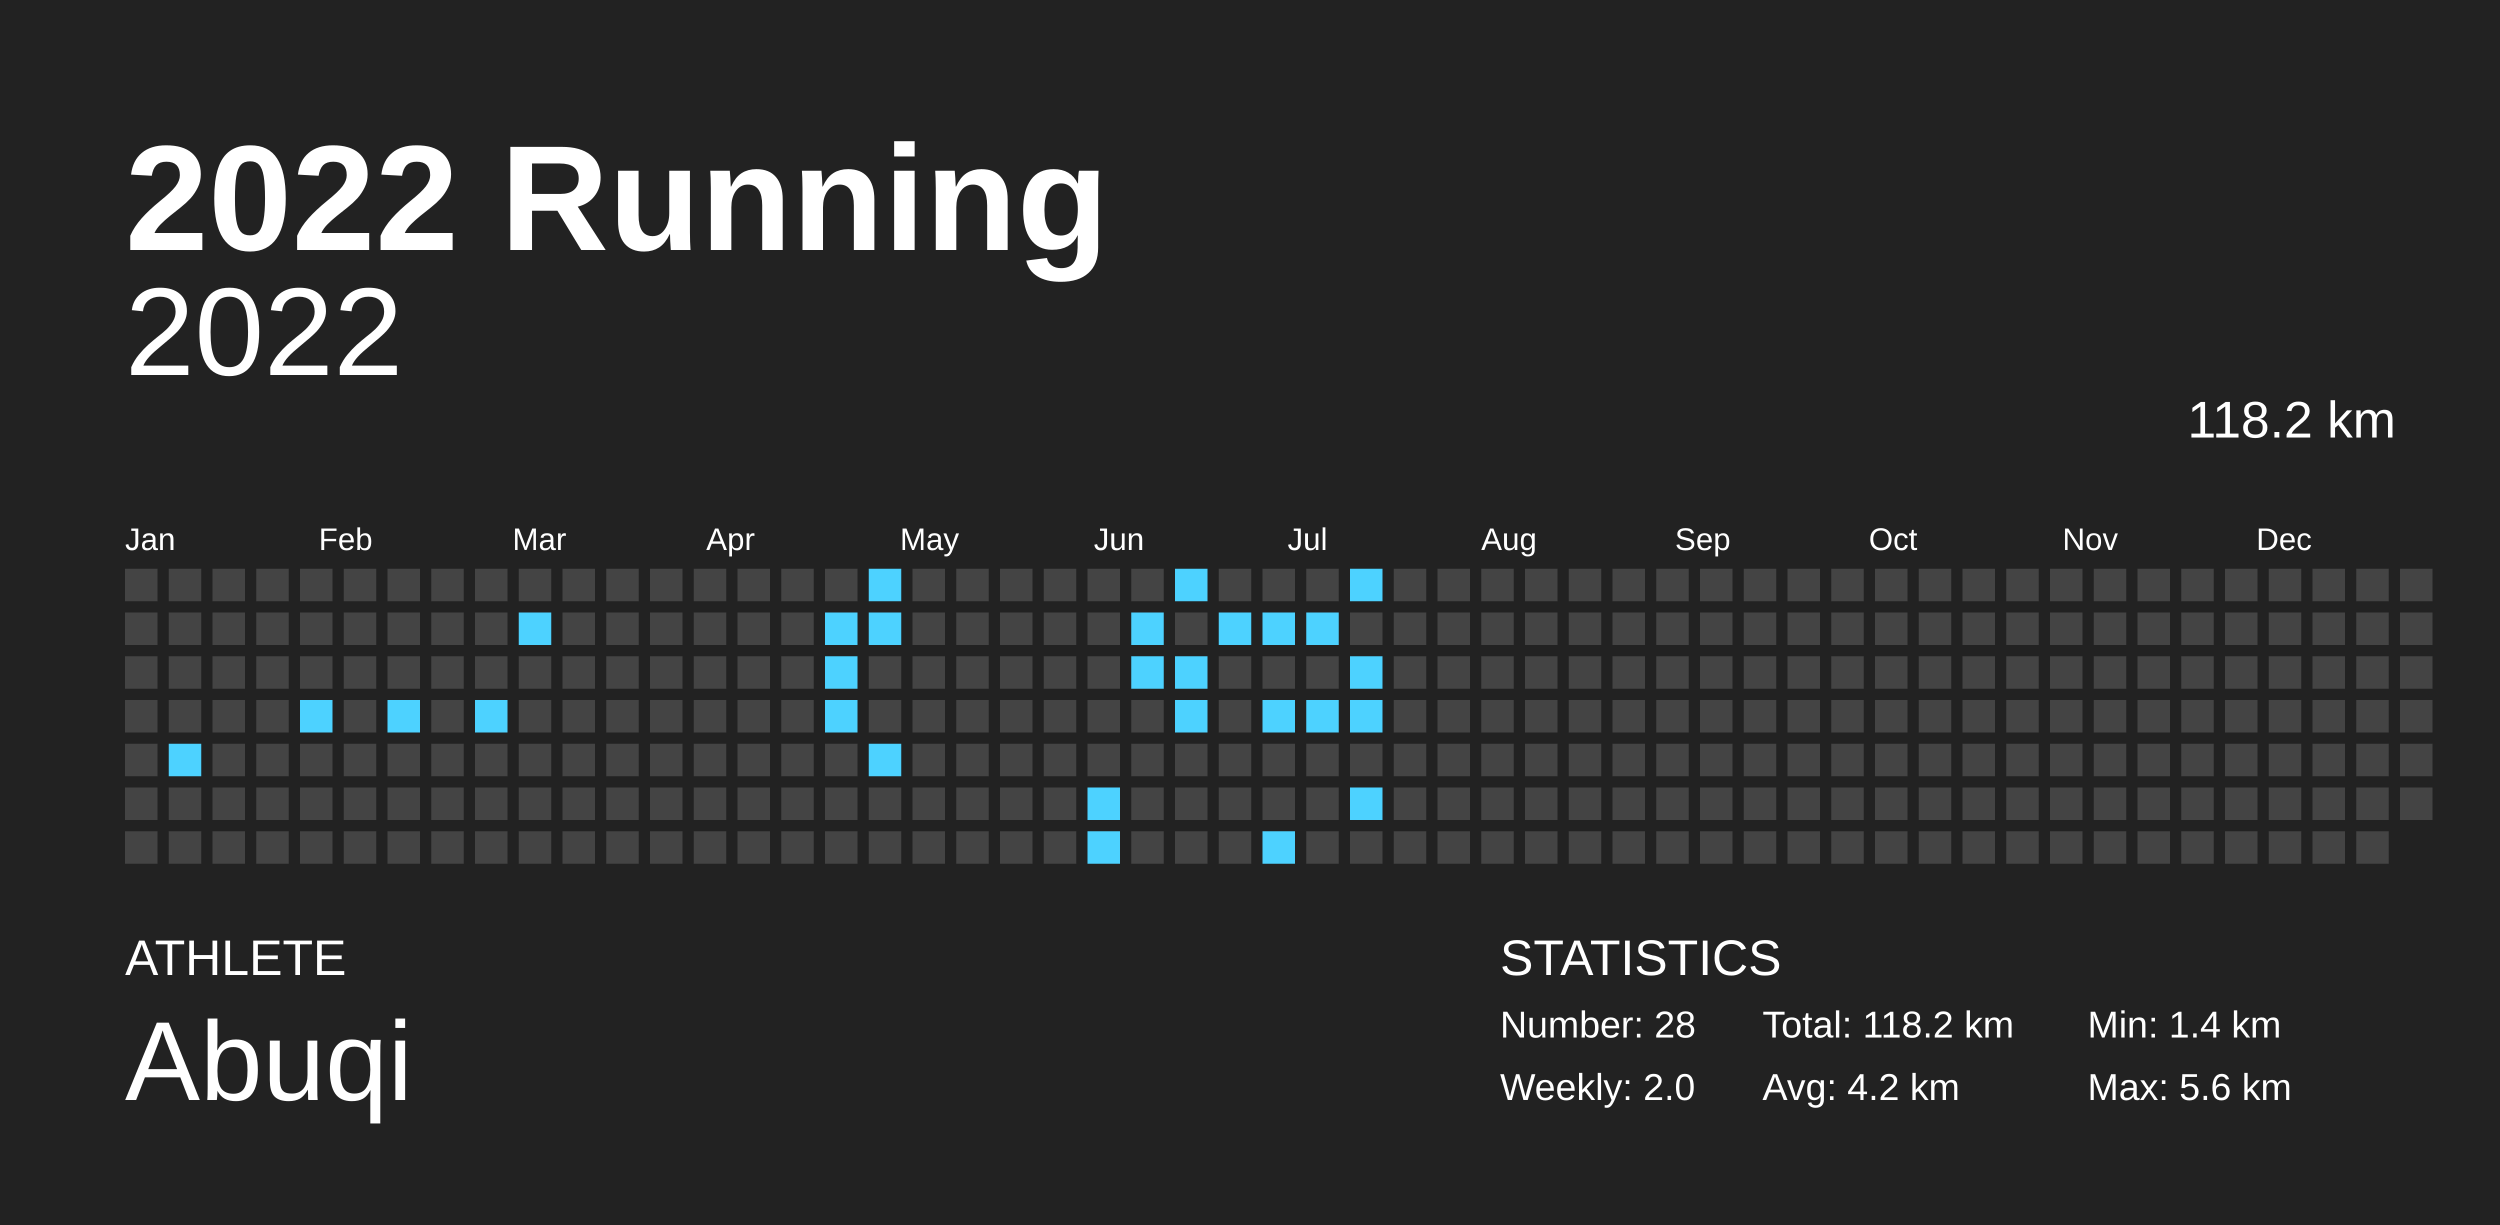
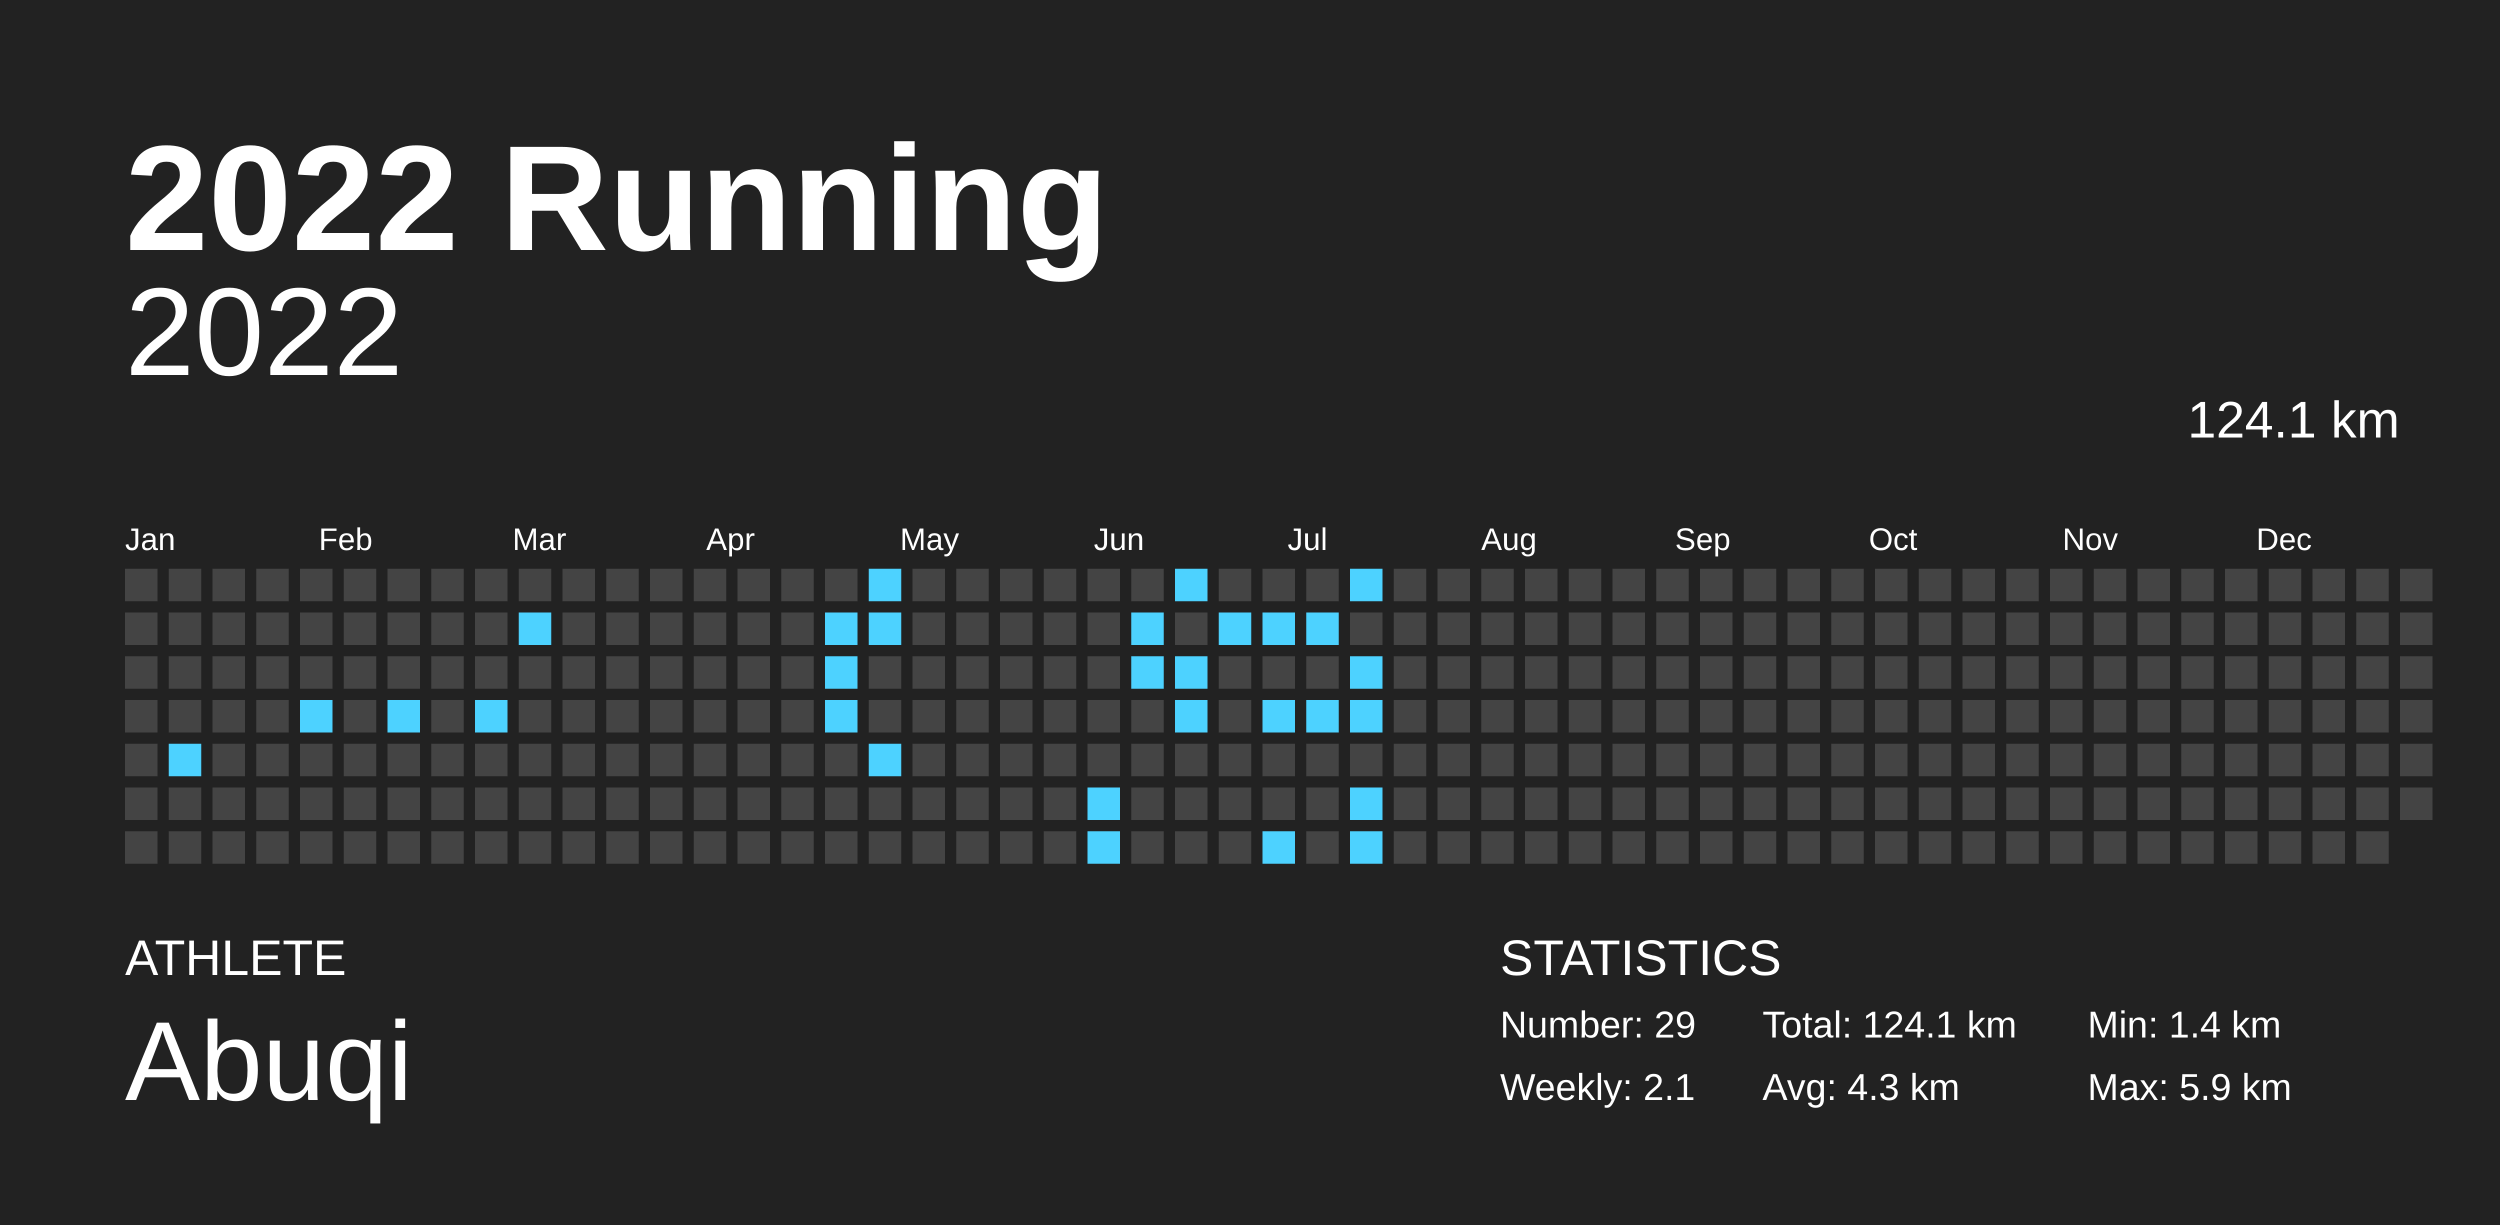
<svg xmlns="http://www.w3.org/2000/svg" baseProfile="full" height="98mm" version="1.1" viewBox="0,0,200,98" width="200mm">
  <defs />
  <rect fill="#222222" height="98" width="200" x="0" y="0" />
  <text fill="#FFFFFF" style="font-size:12px; font-family:Arial; font-weight:bold;" x="10" y="20">2022 Running</text>
  <text fill="#FFFFFF" style="font-size:4px; font-family:Arial" x="10" y="78">ATHLETE</text>
  <text fill="#FFFFFF" style="font-size:9px; font-family:Arial" x="10" y="88">Abuqi</text>
  <text fill="#FFFFFF" style="font-size:4px; font-family:Arial" x="120" y="78">STATISTICS</text>
-   <text fill="#FFFFFF" style="font-size:3px; font-family:Arial" x="120" y="83">Number: 28</text>
-   <text fill="#FFFFFF" style="font-size:3px; font-family:Arial" x="120" y="88">Weekly: 2.0</text>
-   <text fill="#FFFFFF" style="font-size:3px; font-family:Arial" x="141" y="83">Total: 118.2 km</text>
-   <text fill="#FFFFFF" style="font-size:3px; font-family:Arial" x="141" y="88">Avg: 4.2 km</text>
+   <text fill="#FFFFFF" style="font-size:3px; font-family:Arial" x="120" y="83">Number: 29</text>
+   <text fill="#FFFFFF" style="font-size:3px; font-family:Arial" x="120" y="88">Weekly: 2.1</text>
+   <text fill="#FFFFFF" style="font-size:3px; font-family:Arial" x="141" y="83">Total: 124.1 km</text>
+   <text fill="#FFFFFF" style="font-size:3px; font-family:Arial" x="141" y="88">Avg: 4.3 km</text>
  <text fill="#FFFFFF" style="font-size:3px; font-family:Arial" x="167" y="83">Min: 1.4 km</text>
-   <text fill="#FFFFFF" style="font-size:3px; font-family:Arial" x="167" y="88">Max: 5.6 km</text>
+   <text fill="#FFFFFF" style="font-size:3px; font-family:Arial" x="167" y="88">Max: 5.9 km</text>
  <text alignment-baseline="hanging" fill="#FFFFFF" style="font-size:10.0px; font-family:Arial;" x="10" y="30">2022</text>
-   <text alignment-baseline="hanging" fill="#FFFFFF" style="font-size:4.125px; font-family:Arial;" x="175" y="35">118.2 km</text>
+   <text alignment-baseline="hanging" fill="#FFFFFF" style="font-size:4.125px; font-family:Arial;" x="175" y="35">124.1 km</text>
  <text fill="#FFFFFF" style="font-size:2.5px; font-family:Arial" x="10.0" y="44">Jan</text>
  <text fill="#FFFFFF" style="font-size:2.5px; font-family:Arial" x="25.5" y="44">Feb</text>
  <text fill="#FFFFFF" style="font-size:2.5px; font-family:Arial" x="41.0" y="44">Mar</text>
  <text fill="#FFFFFF" style="font-size:2.5px; font-family:Arial" x="56.5" y="44">Apr</text>
  <text fill="#FFFFFF" style="font-size:2.5px; font-family:Arial" x="72.0" y="44">May</text>
  <text fill="#FFFFFF" style="font-size:2.5px; font-family:Arial" x="87.5" y="44">Jun</text>
  <text fill="#FFFFFF" style="font-size:2.5px; font-family:Arial" x="103.0" y="44">Jul</text>
  <text fill="#FFFFFF" style="font-size:2.5px; font-family:Arial" x="118.5" y="44">Aug</text>
  <text fill="#FFFFFF" style="font-size:2.5px; font-family:Arial" x="134.0" y="44">Sep</text>
  <text fill="#FFFFFF" style="font-size:2.5px; font-family:Arial" x="149.5" y="44">Oct</text>
  <text fill="#FFFFFF" style="font-size:2.5px; font-family:Arial" x="165.0" y="44">Nov</text>
  <text fill="#FFFFFF" style="font-size:2.5px; font-family:Arial" x="180.5" y="44">Dec</text>
  <rect fill="#444444" height="2.6" width="2.6" x="10.0" y="45.5" />
  <rect fill="#444444" height="2.6" width="2.6" x="10.0" y="49.0" />
  <rect fill="#444444" height="2.6" width="2.6" x="10.0" y="52.5" />
  <rect fill="#444444" height="2.6" width="2.6" x="10.0" y="56.0" />
  <rect fill="#444444" height="2.6" width="2.6" x="10.0" y="59.5" />
  <rect fill="#444444" height="2.6" width="2.6" x="10.0" y="63.0" />
  <rect fill="#444444" height="2.6" width="2.6" x="10.0" y="66.5" />
  <rect fill="#444444" height="2.6" width="2.6" x="13.5" y="45.5" />
  <rect fill="#444444" height="2.6" width="2.6" x="13.5" y="49.0" />
  <rect fill="#444444" height="2.6" width="2.6" x="13.5" y="52.5" />
  <rect fill="#444444" height="2.6" width="2.6" x="13.5" y="56.0" />
  <rect fill="#4dd2ff" height="2.6" width="2.6" x="13.5" y="59.5" />
  <rect fill="#444444" height="2.6" width="2.6" x="13.5" y="63.0" />
  <rect fill="#444444" height="2.6" width="2.6" x="13.5" y="66.5" />
  <rect fill="#444444" height="2.6" width="2.6" x="17.0" y="45.5" />
  <rect fill="#444444" height="2.6" width="2.6" x="17.0" y="49.0" />
  <rect fill="#444444" height="2.6" width="2.6" x="17.0" y="52.5" />
  <rect fill="#444444" height="2.6" width="2.6" x="17.0" y="56.0" />
  <rect fill="#444444" height="2.6" width="2.6" x="17.0" y="59.5" />
  <rect fill="#444444" height="2.6" width="2.6" x="17.0" y="63.0" />
  <rect fill="#444444" height="2.6" width="2.6" x="17.0" y="66.5" />
  <rect fill="#444444" height="2.6" width="2.6" x="20.5" y="45.5" />
  <rect fill="#444444" height="2.6" width="2.6" x="20.5" y="49.0" />
  <rect fill="#444444" height="2.6" width="2.6" x="20.5" y="52.5" />
  <rect fill="#444444" height="2.6" width="2.6" x="20.5" y="56.0" />
  <rect fill="#444444" height="2.6" width="2.6" x="20.5" y="59.5" />
  <rect fill="#444444" height="2.6" width="2.6" x="20.5" y="63.0" />
  <rect fill="#444444" height="2.6" width="2.6" x="20.5" y="66.5" />
  <rect fill="#444444" height="2.6" width="2.6" x="24.0" y="45.5" />
  <rect fill="#444444" height="2.6" width="2.6" x="24.0" y="49.0" />
  <rect fill="#444444" height="2.6" width="2.6" x="24.0" y="52.5" />
  <rect fill="#4dd2ff" height="2.6" width="2.6" x="24.0" y="56.0" />
  <rect fill="#444444" height="2.6" width="2.6" x="24.0" y="59.5" />
  <rect fill="#444444" height="2.6" width="2.6" x="24.0" y="63.0" />
  <rect fill="#444444" height="2.6" width="2.6" x="24.0" y="66.5" />
  <rect fill="#444444" height="2.6" width="2.6" x="27.5" y="45.5" />
  <rect fill="#444444" height="2.6" width="2.6" x="27.5" y="49.0" />
  <rect fill="#444444" height="2.6" width="2.6" x="27.5" y="52.5" />
  <rect fill="#444444" height="2.6" width="2.6" x="27.5" y="56.0" />
  <rect fill="#444444" height="2.6" width="2.6" x="27.5" y="59.5" />
  <rect fill="#444444" height="2.6" width="2.6" x="27.5" y="63.0" />
  <rect fill="#444444" height="2.6" width="2.6" x="27.5" y="66.5" />
  <rect fill="#444444" height="2.6" width="2.6" x="31.0" y="45.5" />
  <rect fill="#444444" height="2.6" width="2.6" x="31.0" y="49.0" />
  <rect fill="#444444" height="2.6" width="2.6" x="31.0" y="52.5" />
  <rect fill="#4dd2ff" height="2.6" width="2.6" x="31.0" y="56.0" />
  <rect fill="#444444" height="2.6" width="2.6" x="31.0" y="59.5" />
  <rect fill="#444444" height="2.6" width="2.6" x="31.0" y="63.0" />
  <rect fill="#444444" height="2.6" width="2.6" x="31.0" y="66.5" />
  <rect fill="#444444" height="2.6" width="2.6" x="34.5" y="45.5" />
  <rect fill="#444444" height="2.6" width="2.6" x="34.5" y="49.0" />
  <rect fill="#444444" height="2.6" width="2.6" x="34.5" y="52.5" />
  <rect fill="#444444" height="2.6" width="2.6" x="34.5" y="56.0" />
  <rect fill="#444444" height="2.6" width="2.6" x="34.5" y="59.5" />
  <rect fill="#444444" height="2.6" width="2.6" x="34.5" y="63.0" />
  <rect fill="#444444" height="2.6" width="2.6" x="34.5" y="66.5" />
  <rect fill="#444444" height="2.6" width="2.6" x="38.0" y="45.5" />
  <rect fill="#444444" height="2.6" width="2.6" x="38.0" y="49.0" />
  <rect fill="#444444" height="2.6" width="2.6" x="38.0" y="52.5" />
  <rect fill="#4dd2ff" height="2.6" width="2.6" x="38.0" y="56.0" />
  <rect fill="#444444" height="2.6" width="2.6" x="38.0" y="59.5" />
  <rect fill="#444444" height="2.6" width="2.6" x="38.0" y="63.0" />
  <rect fill="#444444" height="2.6" width="2.6" x="38.0" y="66.5" />
  <rect fill="#444444" height="2.6" width="2.6" x="41.5" y="45.5" />
  <rect fill="#4dd2ff" height="2.6" width="2.6" x="41.5" y="49.0" />
  <rect fill="#444444" height="2.6" width="2.6" x="41.5" y="52.5" />
  <rect fill="#444444" height="2.6" width="2.6" x="41.5" y="56.0" />
  <rect fill="#444444" height="2.6" width="2.6" x="41.5" y="59.5" />
  <rect fill="#444444" height="2.6" width="2.6" x="41.5" y="63.0" />
  <rect fill="#444444" height="2.6" width="2.6" x="41.5" y="66.5" />
  <rect fill="#444444" height="2.6" width="2.6" x="45.0" y="45.5" />
  <rect fill="#444444" height="2.6" width="2.6" x="45.0" y="49.0" />
  <rect fill="#444444" height="2.6" width="2.6" x="45.0" y="52.5" />
  <rect fill="#444444" height="2.6" width="2.6" x="45.0" y="56.0" />
  <rect fill="#444444" height="2.6" width="2.6" x="45.0" y="59.5" />
  <rect fill="#444444" height="2.6" width="2.6" x="45.0" y="63.0" />
  <rect fill="#444444" height="2.6" width="2.6" x="45.0" y="66.5" />
  <rect fill="#444444" height="2.6" width="2.6" x="48.5" y="45.5" />
  <rect fill="#444444" height="2.6" width="2.6" x="48.5" y="49.0" />
  <rect fill="#444444" height="2.6" width="2.6" x="48.5" y="52.5" />
  <rect fill="#444444" height="2.6" width="2.6" x="48.5" y="56.0" />
  <rect fill="#444444" height="2.6" width="2.6" x="48.5" y="59.5" />
  <rect fill="#444444" height="2.6" width="2.6" x="48.5" y="63.0" />
  <rect fill="#444444" height="2.6" width="2.6" x="48.5" y="66.5" />
  <rect fill="#444444" height="2.6" width="2.6" x="52.0" y="45.5" />
  <rect fill="#444444" height="2.6" width="2.6" x="52.0" y="49.0" />
  <rect fill="#444444" height="2.6" width="2.6" x="52.0" y="52.5" />
  <rect fill="#444444" height="2.6" width="2.6" x="52.0" y="56.0" />
  <rect fill="#444444" height="2.6" width="2.6" x="52.0" y="59.5" />
  <rect fill="#444444" height="2.6" width="2.6" x="52.0" y="63.0" />
  <rect fill="#444444" height="2.6" width="2.6" x="52.0" y="66.5" />
  <rect fill="#444444" height="2.6" width="2.6" x="55.5" y="45.5" />
  <rect fill="#444444" height="2.6" width="2.6" x="55.5" y="49.0" />
  <rect fill="#444444" height="2.6" width="2.6" x="55.5" y="52.5" />
  <rect fill="#444444" height="2.6" width="2.6" x="55.5" y="56.0" />
  <rect fill="#444444" height="2.6" width="2.6" x="55.5" y="59.5" />
  <rect fill="#444444" height="2.6" width="2.6" x="55.5" y="63.0" />
  <rect fill="#444444" height="2.6" width="2.6" x="55.5" y="66.5" />
  <rect fill="#444444" height="2.6" width="2.6" x="59.0" y="45.5" />
  <rect fill="#444444" height="2.6" width="2.6" x="59.0" y="49.0" />
  <rect fill="#444444" height="2.6" width="2.6" x="59.0" y="52.5" />
  <rect fill="#444444" height="2.6" width="2.6" x="59.0" y="56.0" />
  <rect fill="#444444" height="2.6" width="2.6" x="59.0" y="59.5" />
  <rect fill="#444444" height="2.6" width="2.6" x="59.0" y="63.0" />
  <rect fill="#444444" height="2.6" width="2.6" x="59.0" y="66.5" />
  <rect fill="#444444" height="2.6" width="2.6" x="62.5" y="45.5" />
  <rect fill="#444444" height="2.6" width="2.6" x="62.5" y="49.0" />
  <rect fill="#444444" height="2.6" width="2.6" x="62.5" y="52.5" />
  <rect fill="#444444" height="2.6" width="2.6" x="62.5" y="56.0" />
  <rect fill="#444444" height="2.6" width="2.6" x="62.5" y="59.5" />
  <rect fill="#444444" height="2.6" width="2.6" x="62.5" y="63.0" />
  <rect fill="#444444" height="2.6" width="2.6" x="62.5" y="66.5" />
  <rect fill="#444444" height="2.6" width="2.6" x="66.0" y="45.5" />
  <rect fill="#4dd2ff" height="2.6" width="2.6" x="66.0" y="49.0" />
  <rect fill="#4dd2ff" height="2.6" width="2.6" x="66.0" y="52.5" />
  <rect fill="#4dd2ff" height="2.6" width="2.6" x="66.0" y="56.0" />
  <rect fill="#444444" height="2.6" width="2.6" x="66.0" y="59.5" />
  <rect fill="#444444" height="2.6" width="2.6" x="66.0" y="63.0" />
  <rect fill="#444444" height="2.6" width="2.6" x="66.0" y="66.5" />
  <rect fill="#4dd2ff" height="2.6" width="2.6" x="69.5" y="45.5" />
  <rect fill="#4dd2ff" height="2.6" width="2.6" x="69.5" y="49.0" />
  <rect fill="#444444" height="2.6" width="2.6" x="69.5" y="52.5" />
  <rect fill="#444444" height="2.6" width="2.6" x="69.5" y="56.0" />
  <rect fill="#4dd2ff" height="2.6" width="2.6" x="69.5" y="59.5" />
  <rect fill="#444444" height="2.6" width="2.6" x="69.5" y="63.0" />
  <rect fill="#444444" height="2.6" width="2.6" x="69.5" y="66.5" />
  <rect fill="#444444" height="2.6" width="2.6" x="73.0" y="45.5" />
  <rect fill="#444444" height="2.6" width="2.6" x="73.0" y="49.0" />
  <rect fill="#444444" height="2.6" width="2.6" x="73.0" y="52.5" />
  <rect fill="#444444" height="2.6" width="2.6" x="73.0" y="56.0" />
  <rect fill="#444444" height="2.6" width="2.6" x="73.0" y="59.5" />
  <rect fill="#444444" height="2.6" width="2.6" x="73.0" y="63.0" />
  <rect fill="#444444" height="2.6" width="2.6" x="73.0" y="66.5" />
  <rect fill="#444444" height="2.6" width="2.6" x="76.5" y="45.5" />
  <rect fill="#444444" height="2.6" width="2.6" x="76.5" y="49.0" />
  <rect fill="#444444" height="2.6" width="2.6" x="76.5" y="52.5" />
  <rect fill="#444444" height="2.6" width="2.6" x="76.5" y="56.0" />
  <rect fill="#444444" height="2.6" width="2.6" x="76.5" y="59.5" />
  <rect fill="#444444" height="2.6" width="2.6" x="76.5" y="63.0" />
  <rect fill="#444444" height="2.6" width="2.6" x="76.5" y="66.5" />
  <rect fill="#444444" height="2.6" width="2.6" x="80.0" y="45.5" />
  <rect fill="#444444" height="2.6" width="2.6" x="80.0" y="49.0" />
  <rect fill="#444444" height="2.6" width="2.6" x="80.0" y="52.5" />
  <rect fill="#444444" height="2.6" width="2.6" x="80.0" y="56.0" />
  <rect fill="#444444" height="2.6" width="2.6" x="80.0" y="59.5" />
  <rect fill="#444444" height="2.6" width="2.6" x="80.0" y="63.0" />
  <rect fill="#444444" height="2.6" width="2.6" x="80.0" y="66.5" />
  <rect fill="#444444" height="2.6" width="2.6" x="83.5" y="45.5" />
  <rect fill="#444444" height="2.6" width="2.6" x="83.5" y="49.0" />
  <rect fill="#444444" height="2.6" width="2.6" x="83.5" y="52.5" />
  <rect fill="#444444" height="2.6" width="2.6" x="83.5" y="56.0" />
  <rect fill="#444444" height="2.6" width="2.6" x="83.5" y="59.5" />
  <rect fill="#444444" height="2.6" width="2.6" x="83.5" y="63.0" />
  <rect fill="#444444" height="2.6" width="2.6" x="83.5" y="66.5" />
  <rect fill="#444444" height="2.6" width="2.6" x="87.0" y="45.5" />
  <rect fill="#444444" height="2.6" width="2.6" x="87.0" y="49.0" />
  <rect fill="#444444" height="2.6" width="2.6" x="87.0" y="52.5" />
  <rect fill="#444444" height="2.6" width="2.6" x="87.0" y="56.0" />
  <rect fill="#444444" height="2.6" width="2.6" x="87.0" y="59.5" />
  <rect fill="#4dd2ff" height="2.6" width="2.6" x="87.0" y="63.0" />
  <rect fill="#4dd2ff" height="2.6" width="2.6" x="87.0" y="66.5" />
  <rect fill="#444444" height="2.6" width="2.6" x="90.5" y="45.5" />
  <rect fill="#4dd2ff" height="2.6" width="2.6" x="90.5" y="49.0" />
  <rect fill="#4dd2ff" height="2.6" width="2.6" x="90.5" y="52.5" />
  <rect fill="#444444" height="2.6" width="2.6" x="90.5" y="56.0" />
  <rect fill="#444444" height="2.6" width="2.6" x="90.5" y="59.5" />
  <rect fill="#444444" height="2.6" width="2.6" x="90.5" y="63.0" />
  <rect fill="#444444" height="2.6" width="2.6" x="90.5" y="66.5" />
  <rect fill="#4dd2ff" height="2.6" width="2.6" x="94.0" y="45.5" />
  <rect fill="#444444" height="2.6" width="2.6" x="94.0" y="49.0" />
  <rect fill="#4dd2ff" height="2.6" width="2.6" x="94.0" y="52.5" />
  <rect fill="#4dd2ff" height="2.6" width="2.6" x="94.0" y="56.0" />
  <rect fill="#444444" height="2.6" width="2.6" x="94.0" y="59.5" />
  <rect fill="#444444" height="2.6" width="2.6" x="94.0" y="63.0" />
  <rect fill="#444444" height="2.6" width="2.6" x="94.0" y="66.5" />
  <rect fill="#444444" height="2.6" width="2.6" x="97.5" y="45.5" />
  <rect fill="#4dd2ff" height="2.6" width="2.6" x="97.5" y="49.0" />
  <rect fill="#444444" height="2.6" width="2.6" x="97.5" y="52.5" />
  <rect fill="#444444" height="2.6" width="2.6" x="97.5" y="56.0" />
  <rect fill="#444444" height="2.6" width="2.6" x="97.5" y="59.5" />
  <rect fill="#444444" height="2.6" width="2.6" x="97.5" y="63.0" />
  <rect fill="#444444" height="2.6" width="2.6" x="97.5" y="66.5" />
  <rect fill="#444444" height="2.6" width="2.6" x="101.0" y="45.5" />
  <rect fill="#4dd2ff" height="2.6" width="2.6" x="101.0" y="49.0" />
  <rect fill="#444444" height="2.6" width="2.6" x="101.0" y="52.5" />
  <rect fill="#4dd2ff" height="2.6" width="2.6" x="101.0" y="56.0" />
  <rect fill="#444444" height="2.6" width="2.6" x="101.0" y="59.5" />
  <rect fill="#444444" height="2.6" width="2.6" x="101.0" y="63.0" />
  <rect fill="#4dd2ff" height="2.6" width="2.6" x="101.0" y="66.5" />
  <rect fill="#444444" height="2.6" width="2.6" x="104.5" y="45.5" />
  <rect fill="#4dd2ff" height="2.6" width="2.6" x="104.5" y="49.0" />
  <rect fill="#444444" height="2.6" width="2.6" x="104.5" y="52.5" />
  <rect fill="#4dd2ff" height="2.6" width="2.6" x="104.5" y="56.0" />
  <rect fill="#444444" height="2.6" width="2.6" x="104.5" y="59.5" />
  <rect fill="#444444" height="2.6" width="2.6" x="104.5" y="63.0" />
  <rect fill="#444444" height="2.6" width="2.6" x="104.5" y="66.5" />
  <rect fill="#4dd2ff" height="2.6" width="2.6" x="108.0" y="45.5" />
  <rect fill="#444444" height="2.6" width="2.6" x="108.0" y="49.0" />
  <rect fill="#4dd2ff" height="2.6" width="2.6" x="108.0" y="52.5" />
  <rect fill="#4dd2ff" height="2.6" width="2.6" x="108.0" y="56.0" />
  <rect fill="#444444" height="2.6" width="2.6" x="108.0" y="59.5" />
  <rect fill="#4dd2ff" height="2.6" width="2.6" x="108.0" y="63.0" />
-   <rect fill="#444444" height="2.6" width="2.6" x="108.0" y="66.5" />
+   <rect fill="#4dd2ff" height="2.6" width="2.6" x="108.0" y="66.5" />
  <rect fill="#444444" height="2.6" width="2.6" x="111.5" y="45.5" />
  <rect fill="#444444" height="2.6" width="2.6" x="111.5" y="49.0" />
  <rect fill="#444444" height="2.6" width="2.6" x="111.5" y="52.5" />
  <rect fill="#444444" height="2.6" width="2.6" x="111.5" y="56.0" />
  <rect fill="#444444" height="2.6" width="2.6" x="111.5" y="59.5" />
  <rect fill="#444444" height="2.6" width="2.6" x="111.5" y="63.0" />
  <rect fill="#444444" height="2.6" width="2.6" x="111.5" y="66.5" />
  <rect fill="#444444" height="2.6" width="2.6" x="115.0" y="45.5" />
  <rect fill="#444444" height="2.6" width="2.6" x="115.0" y="49.0" />
  <rect fill="#444444" height="2.6" width="2.6" x="115.0" y="52.5" />
  <rect fill="#444444" height="2.6" width="2.6" x="115.0" y="56.0" />
  <rect fill="#444444" height="2.6" width="2.6" x="115.0" y="59.5" />
  <rect fill="#444444" height="2.6" width="2.6" x="115.0" y="63.0" />
  <rect fill="#444444" height="2.6" width="2.6" x="115.0" y="66.5" />
  <rect fill="#444444" height="2.6" width="2.6" x="118.5" y="45.5" />
  <rect fill="#444444" height="2.6" width="2.6" x="118.5" y="49.0" />
  <rect fill="#444444" height="2.6" width="2.6" x="118.5" y="52.5" />
  <rect fill="#444444" height="2.6" width="2.6" x="118.5" y="56.0" />
  <rect fill="#444444" height="2.6" width="2.6" x="118.5" y="59.5" />
  <rect fill="#444444" height="2.6" width="2.6" x="118.5" y="63.0" />
  <rect fill="#444444" height="2.6" width="2.6" x="118.5" y="66.5" />
  <rect fill="#444444" height="2.6" width="2.6" x="122.0" y="45.5" />
  <rect fill="#444444" height="2.6" width="2.6" x="122.0" y="49.0" />
  <rect fill="#444444" height="2.6" width="2.6" x="122.0" y="52.5" />
  <rect fill="#444444" height="2.6" width="2.6" x="122.0" y="56.0" />
  <rect fill="#444444" height="2.6" width="2.6" x="122.0" y="59.5" />
  <rect fill="#444444" height="2.6" width="2.6" x="122.0" y="63.0" />
  <rect fill="#444444" height="2.6" width="2.6" x="122.0" y="66.5" />
  <rect fill="#444444" height="2.6" width="2.6" x="125.5" y="45.5" />
  <rect fill="#444444" height="2.6" width="2.6" x="125.5" y="49.0" />
  <rect fill="#444444" height="2.6" width="2.6" x="125.5" y="52.5" />
  <rect fill="#444444" height="2.6" width="2.6" x="125.5" y="56.0" />
  <rect fill="#444444" height="2.6" width="2.6" x="125.5" y="59.5" />
  <rect fill="#444444" height="2.6" width="2.6" x="125.5" y="63.0" />
  <rect fill="#444444" height="2.6" width="2.6" x="125.5" y="66.5" />
  <rect fill="#444444" height="2.6" width="2.6" x="129.0" y="45.5" />
  <rect fill="#444444" height="2.6" width="2.6" x="129.0" y="49.0" />
  <rect fill="#444444" height="2.6" width="2.6" x="129.0" y="52.5" />
  <rect fill="#444444" height="2.6" width="2.6" x="129.0" y="56.0" />
  <rect fill="#444444" height="2.6" width="2.6" x="129.0" y="59.5" />
  <rect fill="#444444" height="2.6" width="2.6" x="129.0" y="63.0" />
  <rect fill="#444444" height="2.6" width="2.6" x="129.0" y="66.5" />
  <rect fill="#444444" height="2.6" width="2.6" x="132.5" y="45.5" />
  <rect fill="#444444" height="2.6" width="2.6" x="132.5" y="49.0" />
  <rect fill="#444444" height="2.6" width="2.6" x="132.5" y="52.5" />
  <rect fill="#444444" height="2.6" width="2.6" x="132.5" y="56.0" />
  <rect fill="#444444" height="2.6" width="2.6" x="132.5" y="59.5" />
  <rect fill="#444444" height="2.6" width="2.6" x="132.5" y="63.0" />
  <rect fill="#444444" height="2.6" width="2.6" x="132.5" y="66.5" />
  <rect fill="#444444" height="2.6" width="2.6" x="136.0" y="45.5" />
  <rect fill="#444444" height="2.6" width="2.6" x="136.0" y="49.0" />
  <rect fill="#444444" height="2.6" width="2.6" x="136.0" y="52.5" />
  <rect fill="#444444" height="2.6" width="2.6" x="136.0" y="56.0" />
  <rect fill="#444444" height="2.6" width="2.6" x="136.0" y="59.5" />
  <rect fill="#444444" height="2.6" width="2.6" x="136.0" y="63.0" />
  <rect fill="#444444" height="2.6" width="2.6" x="136.0" y="66.5" />
  <rect fill="#444444" height="2.6" width="2.6" x="139.5" y="45.5" />
  <rect fill="#444444" height="2.6" width="2.6" x="139.5" y="49.0" />
  <rect fill="#444444" height="2.6" width="2.6" x="139.5" y="52.5" />
  <rect fill="#444444" height="2.6" width="2.6" x="139.5" y="56.0" />
  <rect fill="#444444" height="2.6" width="2.6" x="139.5" y="59.5" />
  <rect fill="#444444" height="2.6" width="2.6" x="139.5" y="63.0" />
  <rect fill="#444444" height="2.6" width="2.6" x="139.5" y="66.5" />
  <rect fill="#444444" height="2.6" width="2.6" x="143.0" y="45.5" />
  <rect fill="#444444" height="2.6" width="2.6" x="143.0" y="49.0" />
  <rect fill="#444444" height="2.6" width="2.6" x="143.0" y="52.5" />
  <rect fill="#444444" height="2.6" width="2.6" x="143.0" y="56.0" />
  <rect fill="#444444" height="2.6" width="2.6" x="143.0" y="59.5" />
  <rect fill="#444444" height="2.6" width="2.6" x="143.0" y="63.0" />
  <rect fill="#444444" height="2.6" width="2.6" x="143.0" y="66.5" />
  <rect fill="#444444" height="2.6" width="2.6" x="146.5" y="45.5" />
  <rect fill="#444444" height="2.6" width="2.6" x="146.5" y="49.0" />
  <rect fill="#444444" height="2.6" width="2.6" x="146.5" y="52.5" />
  <rect fill="#444444" height="2.6" width="2.6" x="146.5" y="56.0" />
  <rect fill="#444444" height="2.6" width="2.6" x="146.5" y="59.5" />
  <rect fill="#444444" height="2.6" width="2.6" x="146.5" y="63.0" />
  <rect fill="#444444" height="2.6" width="2.6" x="146.5" y="66.5" />
  <rect fill="#444444" height="2.6" width="2.6" x="150.0" y="45.5" />
  <rect fill="#444444" height="2.6" width="2.6" x="150.0" y="49.0" />
  <rect fill="#444444" height="2.6" width="2.6" x="150.0" y="52.5" />
  <rect fill="#444444" height="2.6" width="2.6" x="150.0" y="56.0" />
  <rect fill="#444444" height="2.6" width="2.6" x="150.0" y="59.5" />
  <rect fill="#444444" height="2.6" width="2.6" x="150.0" y="63.0" />
  <rect fill="#444444" height="2.6" width="2.6" x="150.0" y="66.5" />
  <rect fill="#444444" height="2.6" width="2.6" x="153.5" y="45.5" />
  <rect fill="#444444" height="2.6" width="2.6" x="153.5" y="49.0" />
  <rect fill="#444444" height="2.6" width="2.6" x="153.5" y="52.5" />
  <rect fill="#444444" height="2.6" width="2.6" x="153.5" y="56.0" />
  <rect fill="#444444" height="2.6" width="2.6" x="153.5" y="59.5" />
  <rect fill="#444444" height="2.6" width="2.6" x="153.5" y="63.0" />
  <rect fill="#444444" height="2.6" width="2.6" x="153.5" y="66.5" />
  <rect fill="#444444" height="2.6" width="2.6" x="157.0" y="45.5" />
  <rect fill="#444444" height="2.6" width="2.6" x="157.0" y="49.0" />
  <rect fill="#444444" height="2.6" width="2.6" x="157.0" y="52.5" />
  <rect fill="#444444" height="2.6" width="2.6" x="157.0" y="56.0" />
  <rect fill="#444444" height="2.6" width="2.6" x="157.0" y="59.5" />
  <rect fill="#444444" height="2.6" width="2.6" x="157.0" y="63.0" />
  <rect fill="#444444" height="2.6" width="2.6" x="157.0" y="66.5" />
  <rect fill="#444444" height="2.6" width="2.6" x="160.5" y="45.5" />
  <rect fill="#444444" height="2.6" width="2.6" x="160.5" y="49.0" />
  <rect fill="#444444" height="2.6" width="2.6" x="160.5" y="52.5" />
  <rect fill="#444444" height="2.6" width="2.6" x="160.5" y="56.0" />
  <rect fill="#444444" height="2.6" width="2.6" x="160.5" y="59.5" />
  <rect fill="#444444" height="2.6" width="2.6" x="160.5" y="63.0" />
  <rect fill="#444444" height="2.6" width="2.6" x="160.5" y="66.5" />
  <rect fill="#444444" height="2.6" width="2.6" x="164.0" y="45.5" />
  <rect fill="#444444" height="2.6" width="2.6" x="164.0" y="49.0" />
  <rect fill="#444444" height="2.6" width="2.6" x="164.0" y="52.5" />
  <rect fill="#444444" height="2.6" width="2.6" x="164.0" y="56.0" />
  <rect fill="#444444" height="2.6" width="2.6" x="164.0" y="59.5" />
  <rect fill="#444444" height="2.6" width="2.6" x="164.0" y="63.0" />
  <rect fill="#444444" height="2.6" width="2.6" x="164.0" y="66.5" />
  <rect fill="#444444" height="2.6" width="2.6" x="167.5" y="45.5" />
  <rect fill="#444444" height="2.6" width="2.6" x="167.5" y="49.0" />
  <rect fill="#444444" height="2.6" width="2.6" x="167.5" y="52.5" />
  <rect fill="#444444" height="2.6" width="2.6" x="167.5" y="56.0" />
  <rect fill="#444444" height="2.6" width="2.6" x="167.5" y="59.5" />
  <rect fill="#444444" height="2.6" width="2.6" x="167.5" y="63.0" />
  <rect fill="#444444" height="2.6" width="2.6" x="167.5" y="66.5" />
  <rect fill="#444444" height="2.6" width="2.6" x="171.0" y="45.5" />
  <rect fill="#444444" height="2.6" width="2.6" x="171.0" y="49.0" />
  <rect fill="#444444" height="2.6" width="2.6" x="171.0" y="52.5" />
  <rect fill="#444444" height="2.6" width="2.6" x="171.0" y="56.0" />
  <rect fill="#444444" height="2.6" width="2.6" x="171.0" y="59.5" />
  <rect fill="#444444" height="2.6" width="2.6" x="171.0" y="63.0" />
  <rect fill="#444444" height="2.6" width="2.6" x="171.0" y="66.5" />
  <rect fill="#444444" height="2.6" width="2.6" x="174.5" y="45.5" />
  <rect fill="#444444" height="2.6" width="2.6" x="174.5" y="49.0" />
  <rect fill="#444444" height="2.6" width="2.6" x="174.5" y="52.5" />
  <rect fill="#444444" height="2.6" width="2.6" x="174.5" y="56.0" />
  <rect fill="#444444" height="2.6" width="2.6" x="174.5" y="59.5" />
  <rect fill="#444444" height="2.6" width="2.6" x="174.5" y="63.0" />
  <rect fill="#444444" height="2.6" width="2.6" x="174.5" y="66.5" />
  <rect fill="#444444" height="2.6" width="2.6" x="178.0" y="45.5" />
  <rect fill="#444444" height="2.6" width="2.6" x="178.0" y="49.0" />
  <rect fill="#444444" height="2.6" width="2.6" x="178.0" y="52.5" />
  <rect fill="#444444" height="2.6" width="2.6" x="178.0" y="56.0" />
  <rect fill="#444444" height="2.6" width="2.6" x="178.0" y="59.5" />
  <rect fill="#444444" height="2.6" width="2.6" x="178.0" y="63.0" />
  <rect fill="#444444" height="2.6" width="2.6" x="178.0" y="66.5" />
  <rect fill="#444444" height="2.6" width="2.6" x="181.5" y="45.5" />
  <rect fill="#444444" height="2.6" width="2.6" x="181.5" y="49.0" />
  <rect fill="#444444" height="2.6" width="2.6" x="181.5" y="52.5" />
  <rect fill="#444444" height="2.6" width="2.6" x="181.5" y="56.0" />
  <rect fill="#444444" height="2.6" width="2.6" x="181.5" y="59.5" />
  <rect fill="#444444" height="2.6" width="2.6" x="181.5" y="63.0" />
  <rect fill="#444444" height="2.6" width="2.6" x="181.5" y="66.5" />
  <rect fill="#444444" height="2.6" width="2.6" x="185.0" y="45.5" />
  <rect fill="#444444" height="2.6" width="2.6" x="185.0" y="49.0" />
  <rect fill="#444444" height="2.6" width="2.6" x="185.0" y="52.5" />
  <rect fill="#444444" height="2.6" width="2.6" x="185.0" y="56.0" />
  <rect fill="#444444" height="2.6" width="2.6" x="185.0" y="59.5" />
  <rect fill="#444444" height="2.6" width="2.6" x="185.0" y="63.0" />
  <rect fill="#444444" height="2.6" width="2.6" x="185.0" y="66.5" />
  <rect fill="#444444" height="2.6" width="2.6" x="188.5" y="45.5" />
  <rect fill="#444444" height="2.6" width="2.6" x="188.5" y="49.0" />
  <rect fill="#444444" height="2.6" width="2.6" x="188.5" y="52.5" />
  <rect fill="#444444" height="2.6" width="2.6" x="188.5" y="56.0" />
  <rect fill="#444444" height="2.6" width="2.6" x="188.5" y="59.5" />
  <rect fill="#444444" height="2.6" width="2.6" x="188.5" y="63.0" />
  <rect fill="#444444" height="2.6" width="2.6" x="188.5" y="66.5" />
  <rect fill="#444444" height="2.6" width="2.6" x="192.0" y="45.5" />
  <rect fill="#444444" height="2.6" width="2.6" x="192.0" y="49.0" />
  <rect fill="#444444" height="2.6" width="2.6" x="192.0" y="52.5" />
  <rect fill="#444444" height="2.6" width="2.6" x="192.0" y="56.0" />
  <rect fill="#444444" height="2.6" width="2.6" x="192.0" y="59.5" />
  <rect fill="#444444" height="2.6" width="2.6" x="192.0" y="63.0" />
</svg>
